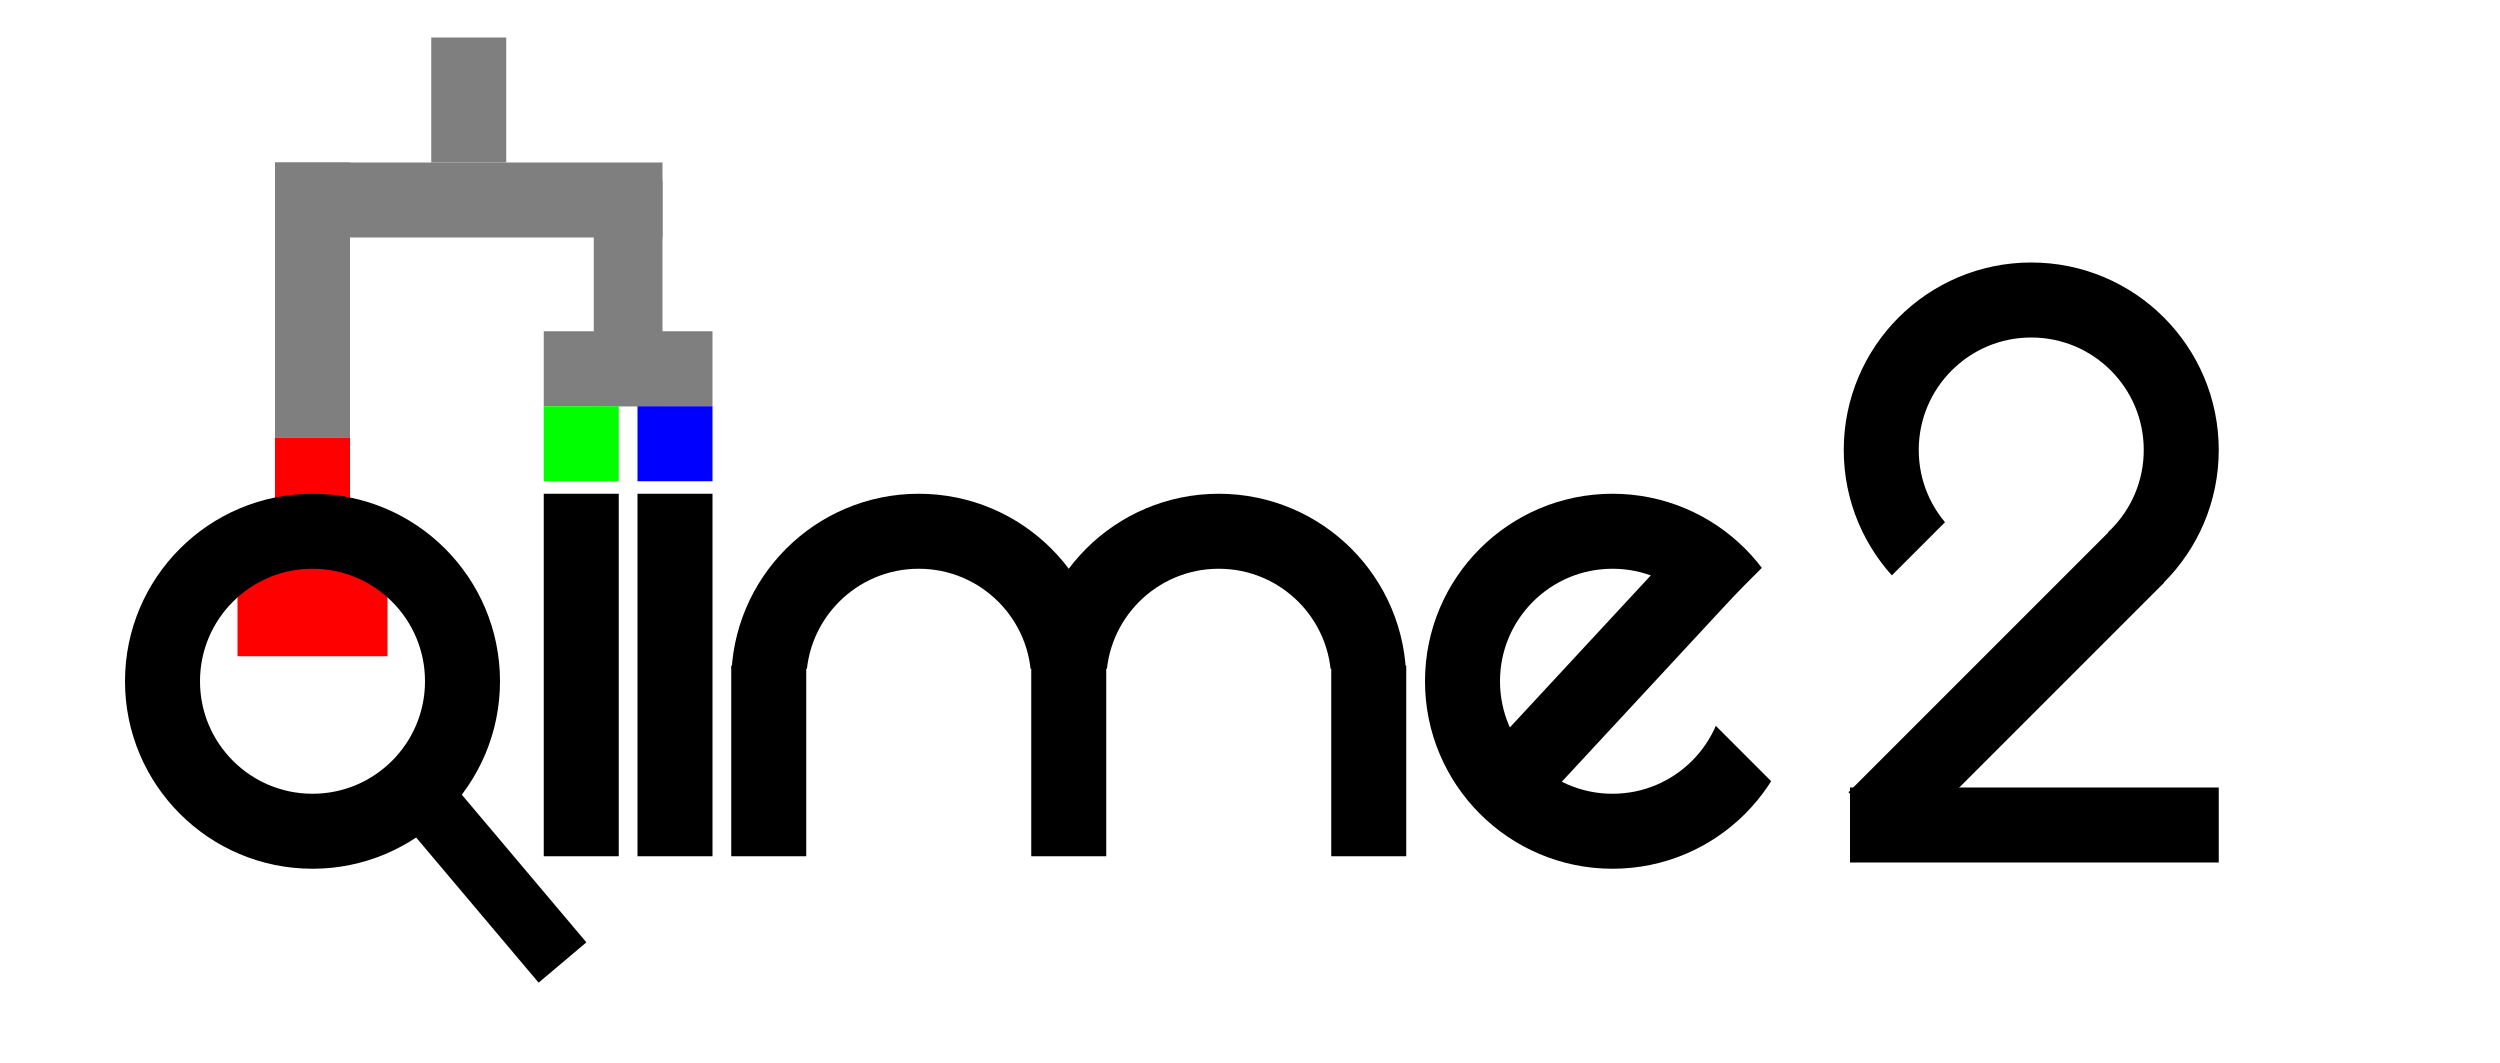
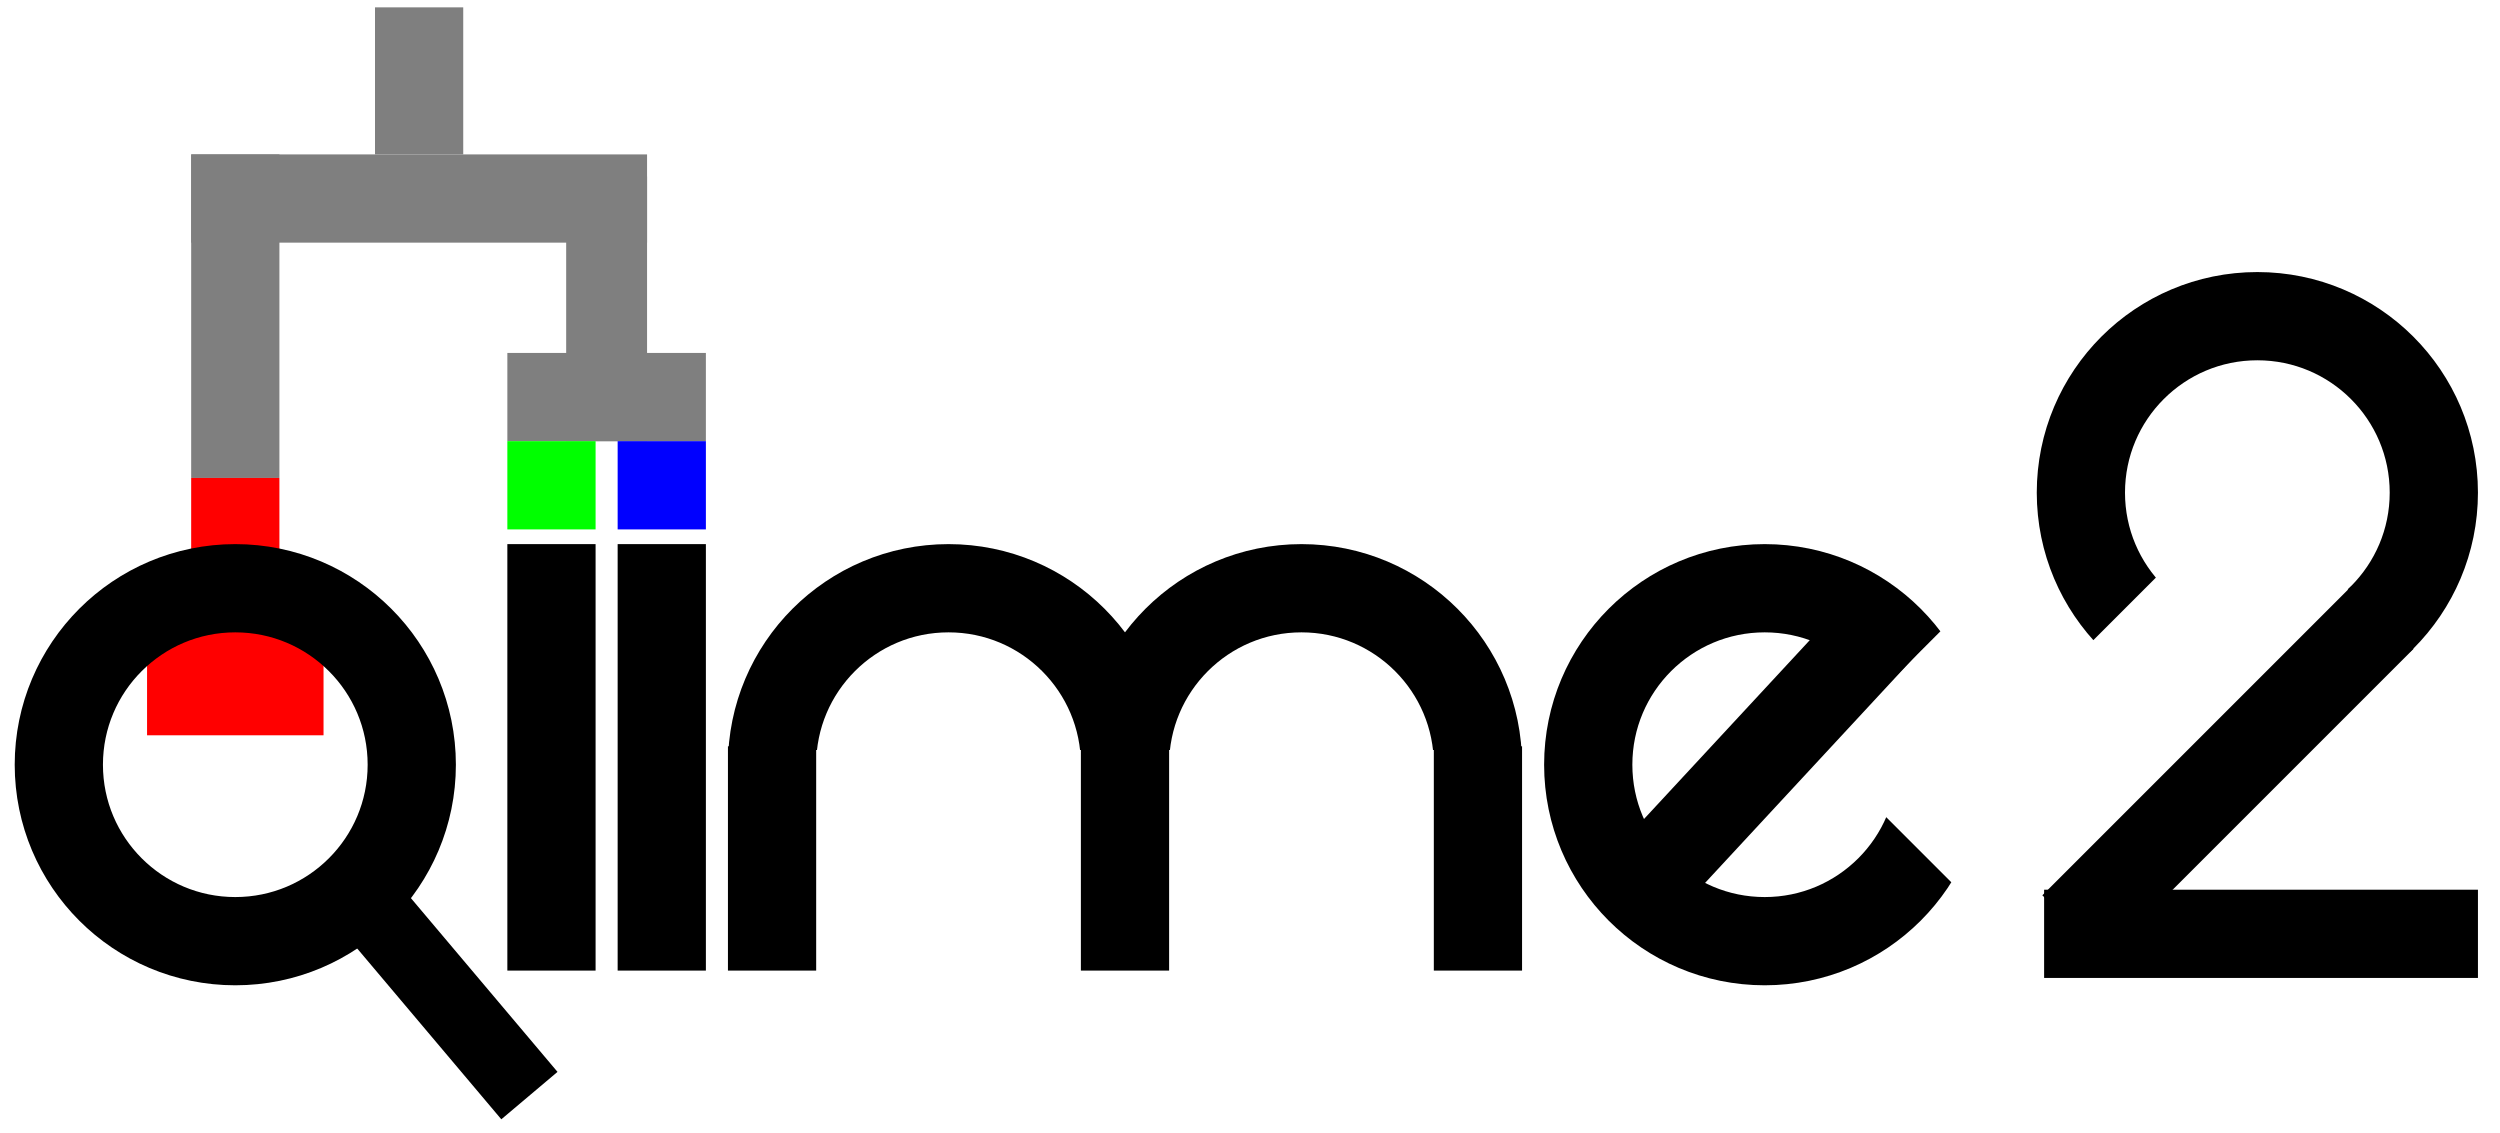
- <svg xmlns="http://www.w3.org/2000/svg" width="400" height="170">
+ <svg xmlns="http://www.w3.org/2000/svg" width="340" height="154">
  <defs>
    <clipPath id="cut-bottom">
      <rect x="217" y="177" width="108" height="30" />
    </clipPath>
    <clipPath id="cut-e">
      <rect x="355" y="-160" width="50" height="90" transform="rotate(45)" />
      <rect x="355" y="-112" width="90" height="50" transform="rotate(45)" />
    </clipPath>
    <clipPath id="cut-two">
      <rect x="365" y="-50" width="40" height="80" transform="rotate(45)" />
      <rect x="365" y="-50" width="80" height="40" transform="rotate(45)" />
    </clipPath>
  </defs>
-   <g transform="translate(-100,-100)">
+   <g transform="translate(-118,-105)">
    <rect x="169" y="106" width="12" height="20" fill="#7F7F7F" />
    <rect x="144" y="126" width="62" height="12" fill="#7F7F7F" />
    <rect x="144" y="126" width="12" height="44" fill="#7F7F7F" />
    <rect x="187" y="153" width="27" height="12" fill="#7F7F7F" />
    <rect x="195" y="129" width="11" height="36" fill="#7F7F7F" />
    <rect x="138" y="185" width="24" height="20" fill="#FF0000" />
    <rect x="144" y="170" width="12" height="12" fill="#FF0000" />
    <rect x="187" y="165" width="12" height="12" fill="#00FF00" />
    <rect x="202" y="165" width="12" height="12" fill="#0000FF" />
    <circle cx="150" cy="209" r="24" stroke="#000000" stroke-width="12" fill="none" />
    <line x1="163" y1="222" x2="190" y2="254" stroke-width="10" stroke="#000000" />
    <line x1="193" y1="179" x2="193" y2="237" stroke-width="12" stroke="#000000" />
    <line x1="208" y1="179" x2="208" y2="237" stroke-width="12" stroke="#000000" />
    <circle cx="247" cy="209" r="24" stroke="#000000" stroke-width="12" fill="none" clip-path="url(#cut-bottom)" />
    <circle cx="295" cy="209" r="24" stroke="#000000" stroke-width="12" fill="none" clip-path="url(#cut-bottom)" />
    <line x1="223" y1="206.5" x2="223" y2="237" stroke-width="12" stroke="#000000" />
    <line x1="271" y1="206.5" x2="271" y2="237" stroke-width="12" stroke="#000000" />
    <line x1="319" y1="206.5" x2="319" y2="237" stroke-width="12" stroke="#000000" />
    <circle cx="358" cy="209" r="24" stroke="#000000" stroke-width="12" fill="none" clip-path="url(#cut-e)" />
    <line x1="377" y1="187" x2="339" y2="228" stroke-width="12" stroke="#000000" />
    <g transform="translate(130,-108)">
      <circle cx="295" cy="280" r="24" stroke="#000000" stroke-width="12" fill="none" clip-path="url(#cut-two)" />
      <line x1="312" y1="297" x2="270" y2="339" stroke="#000000" stroke-width="12" />
      <line x1="266" y1="340" x2="325" y2="340" stroke="#000000" stroke-width="12" />
    </g>
  </g>
</svg>
